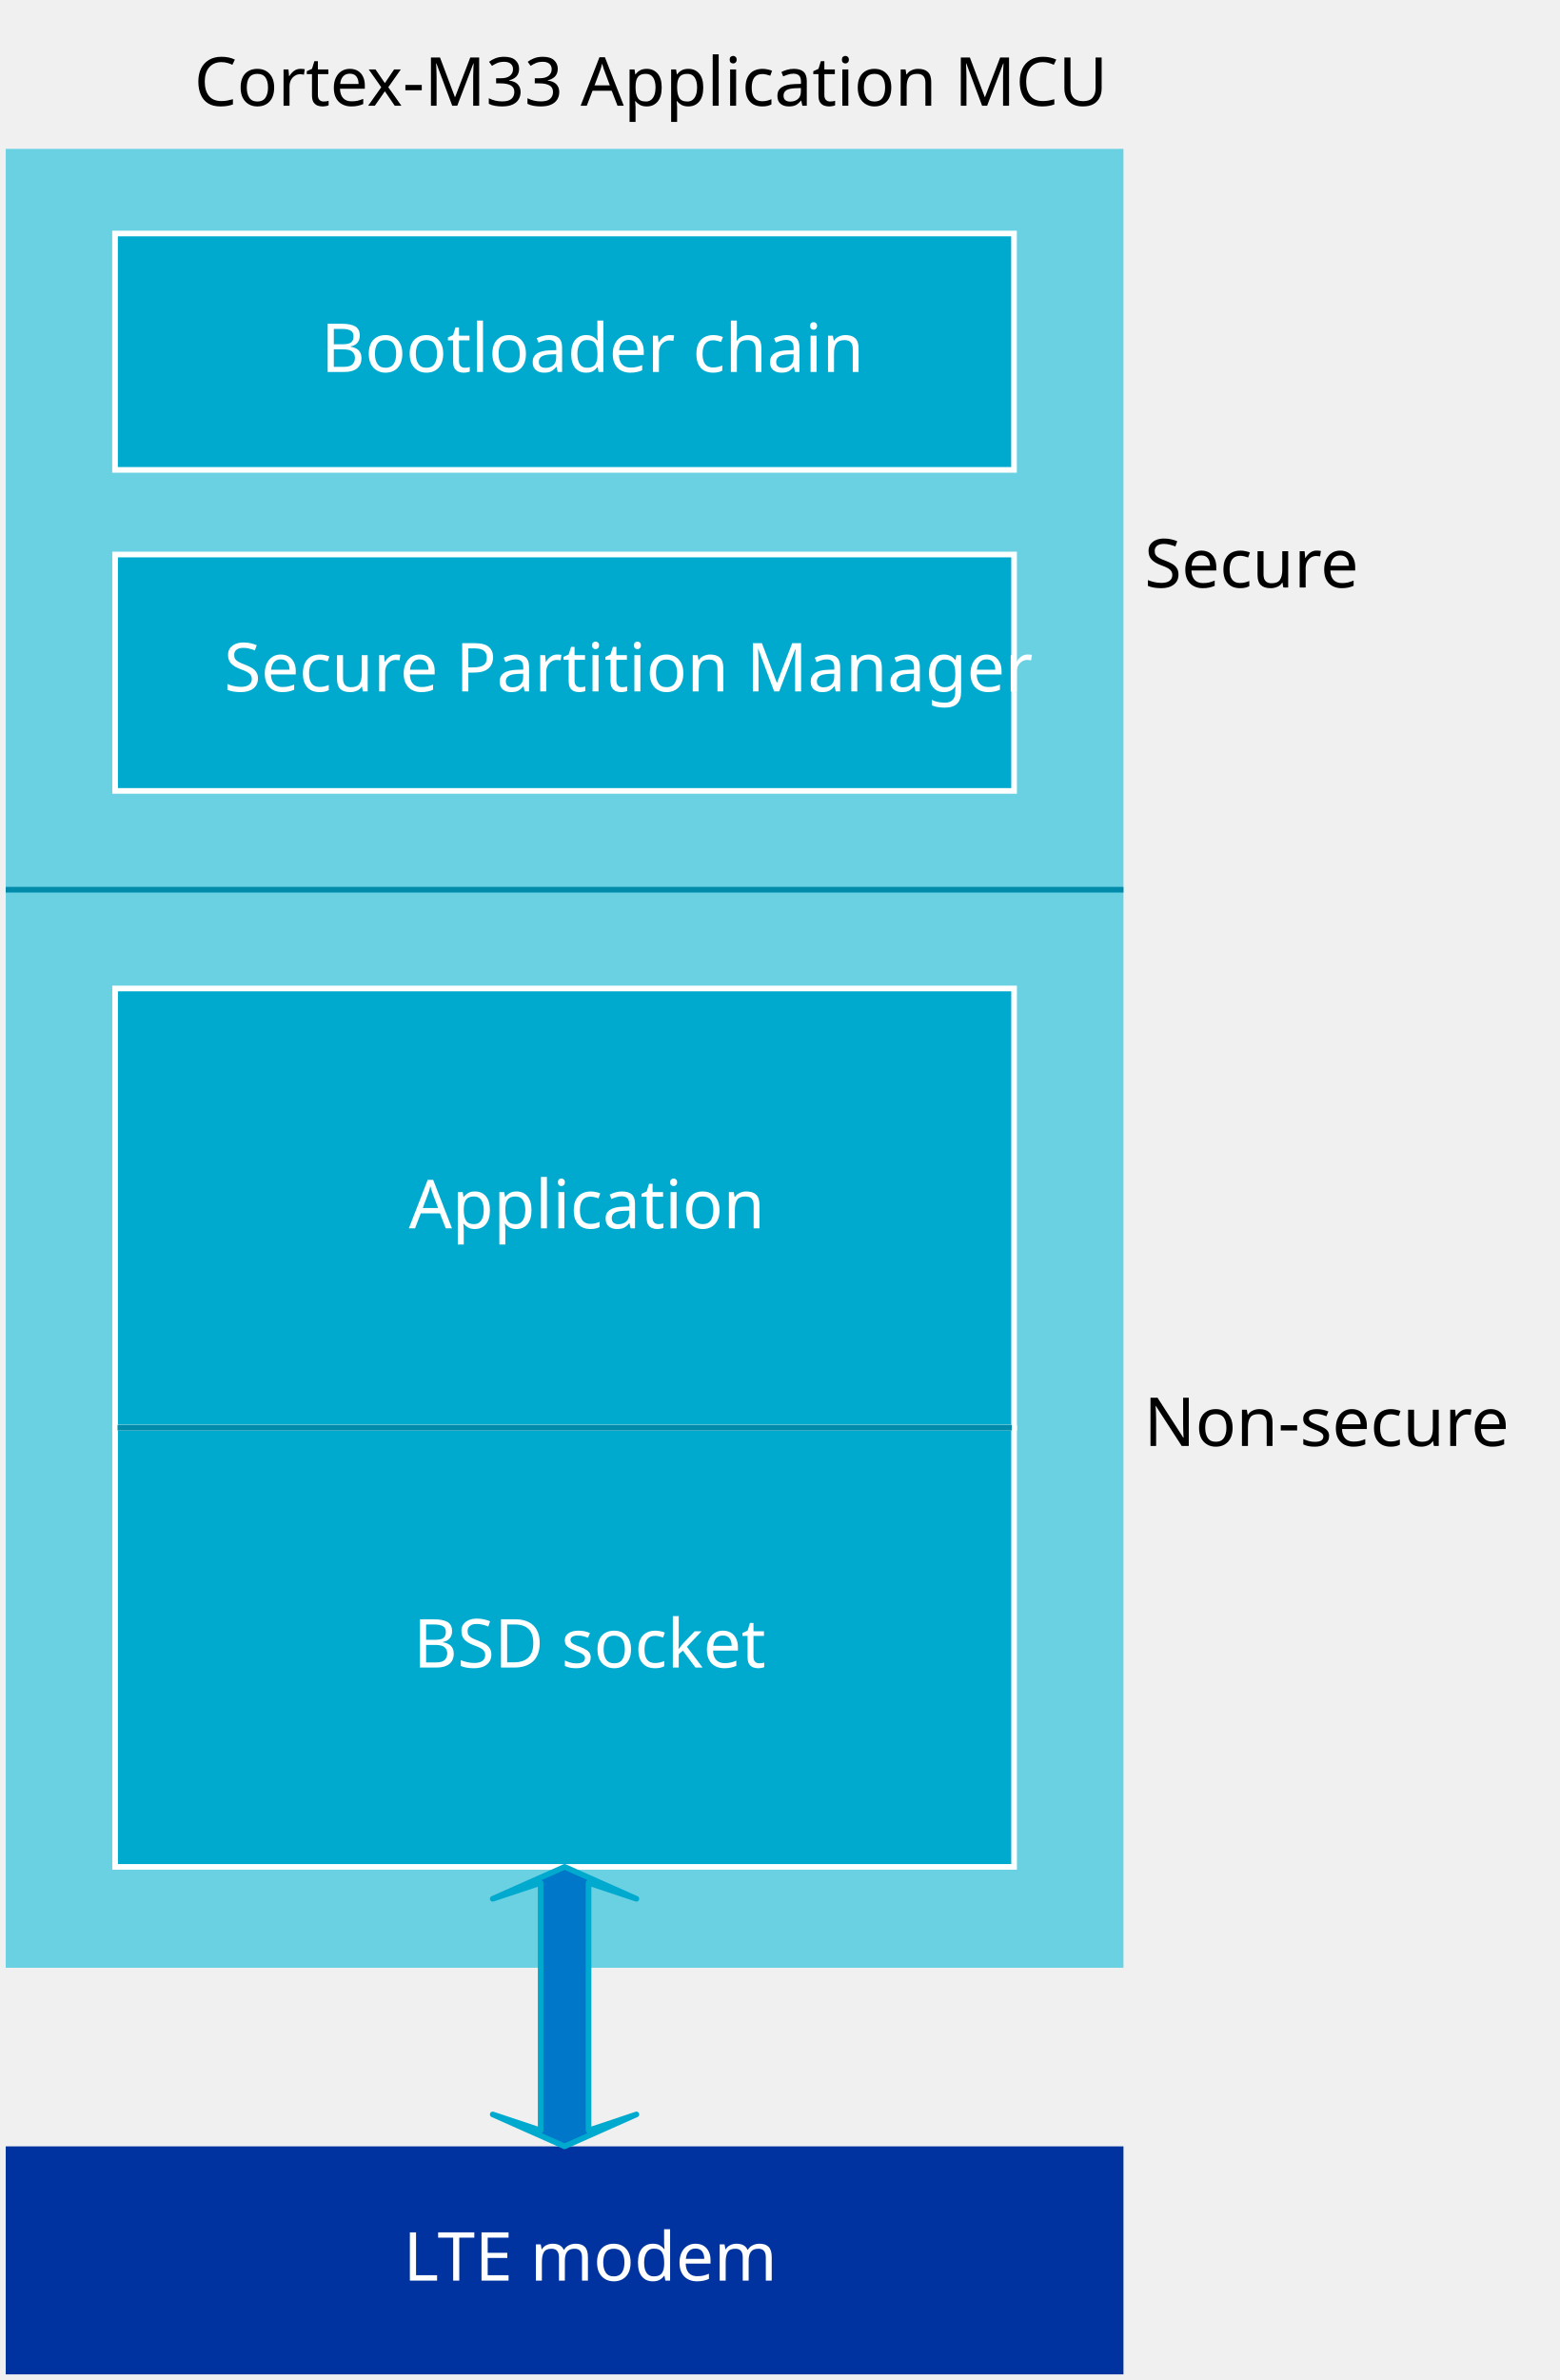
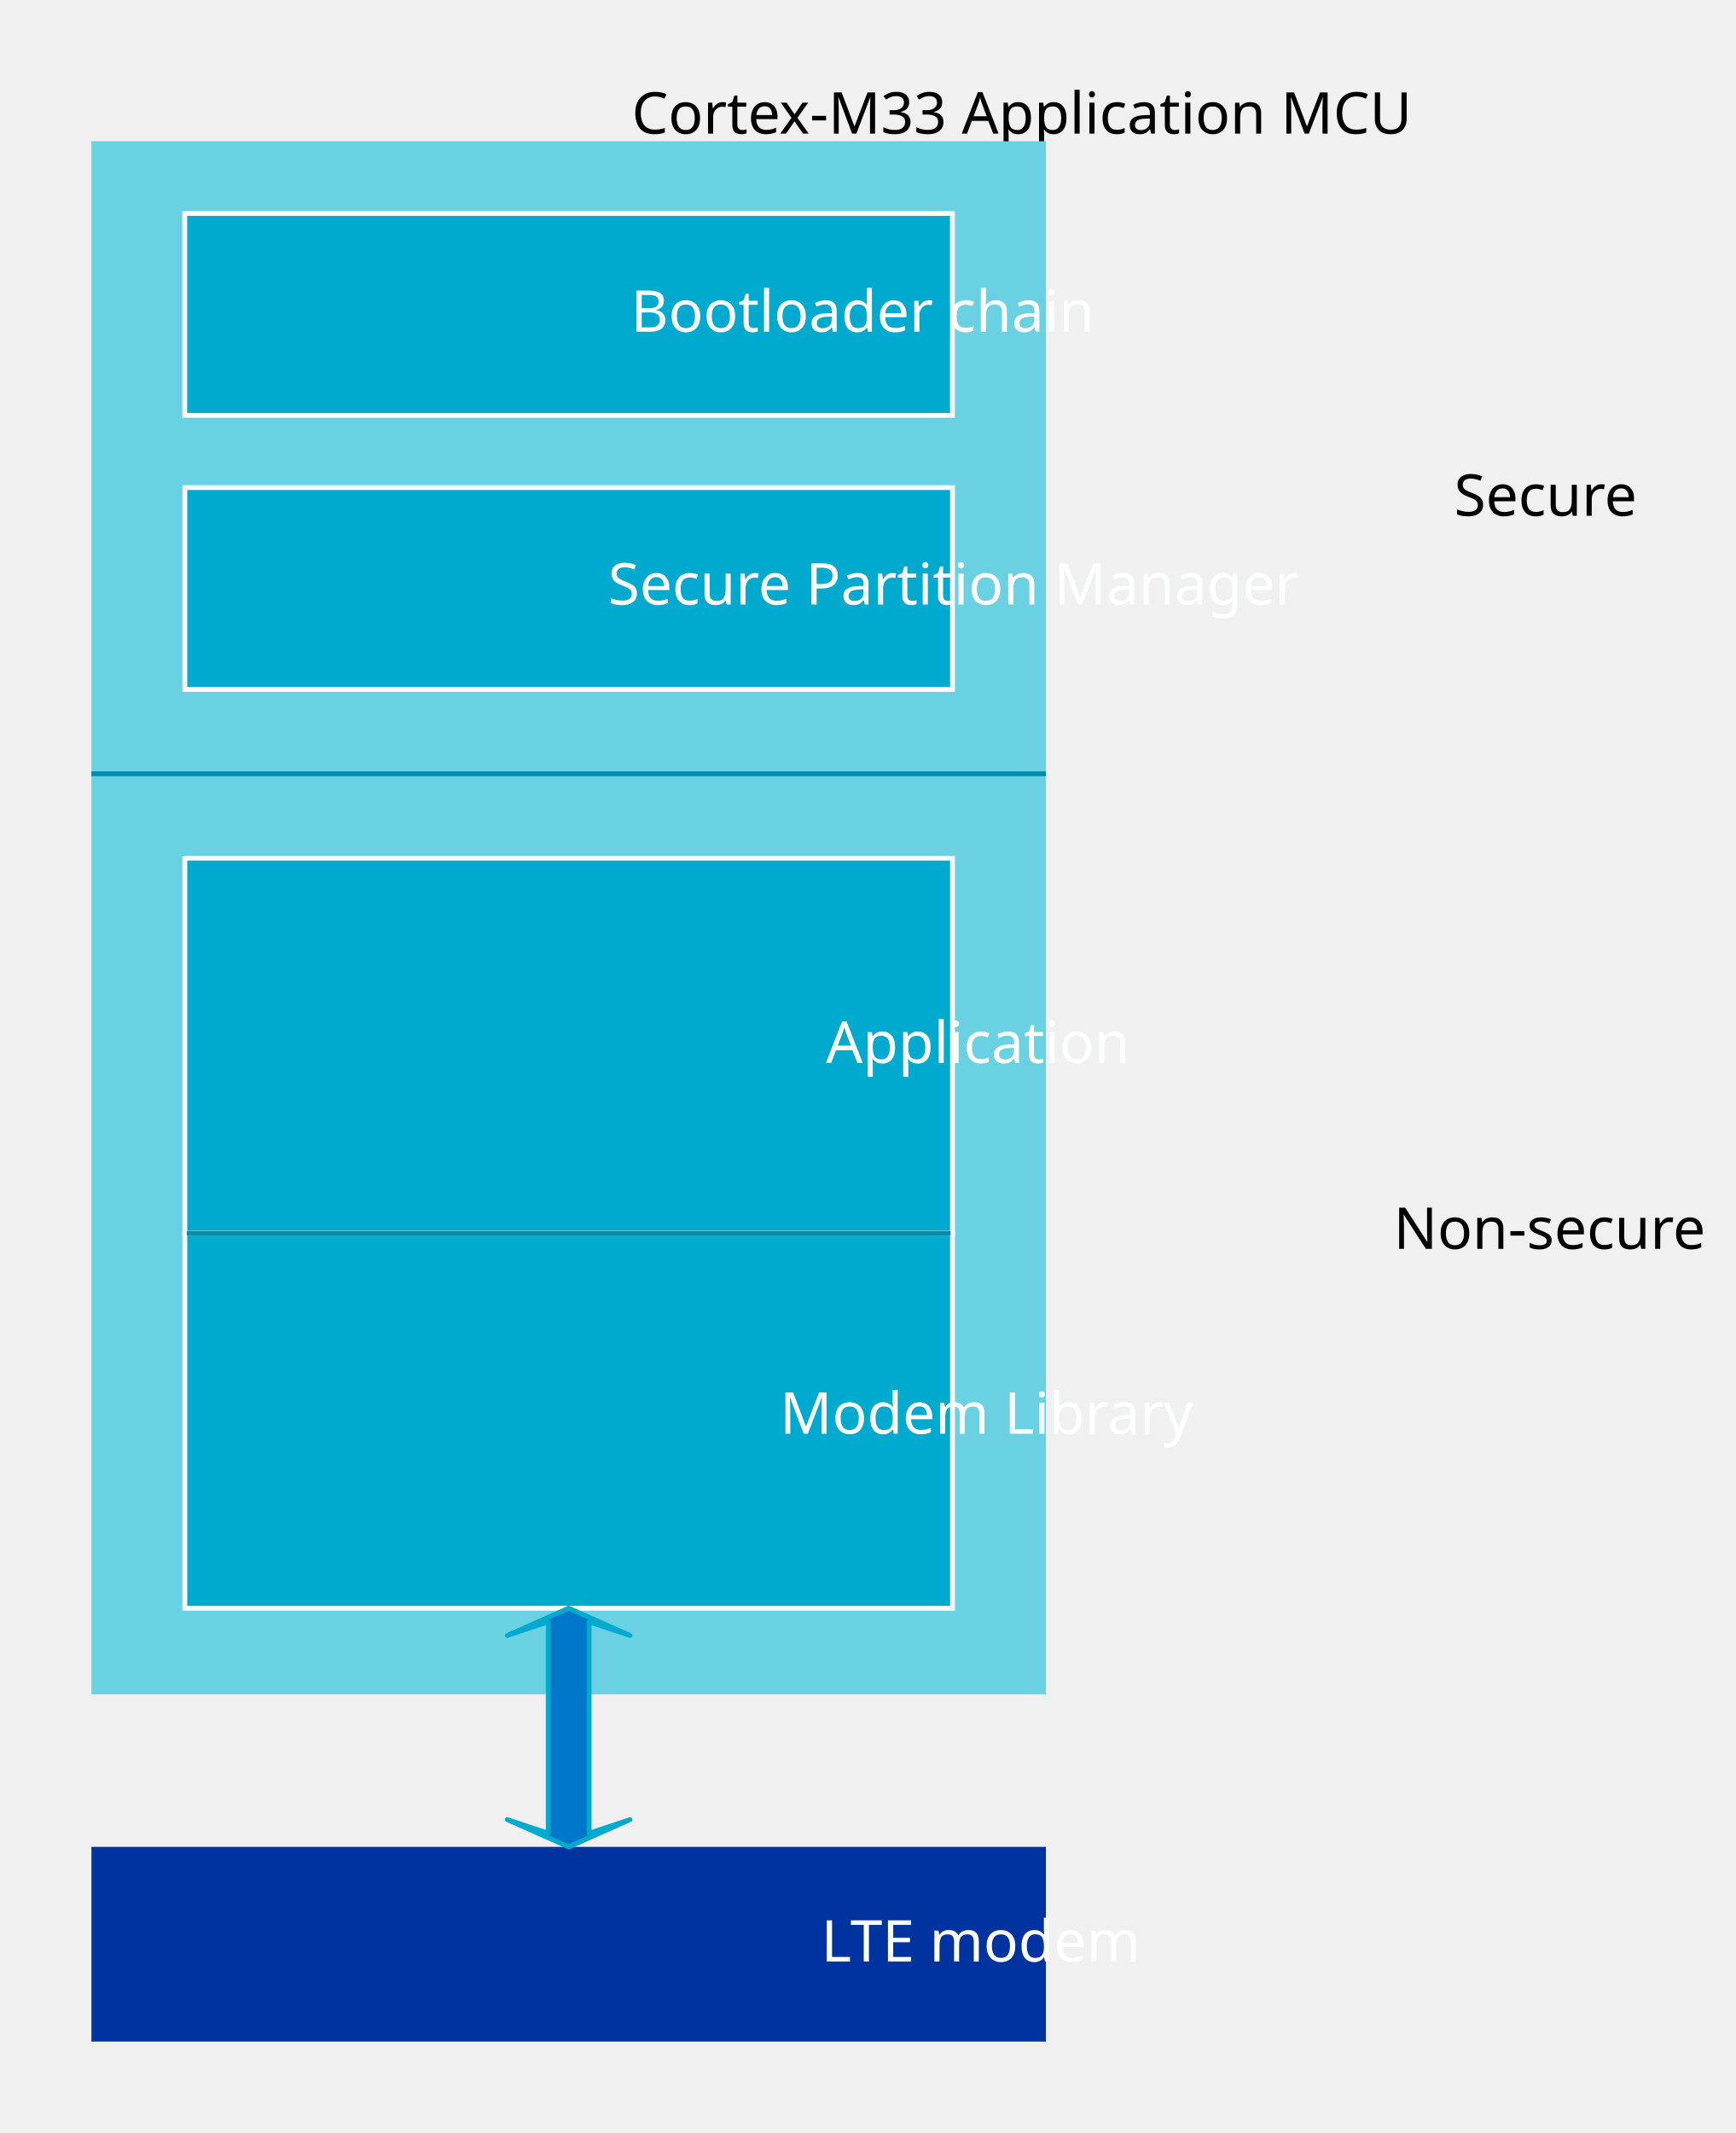
- <svg xmlns="http://www.w3.org/2000/svg" width="3.846in" height="5.867in" viewBox="0 0 276.885 422.423" xml:space="preserve" color-interpolation-filters="sRGB" class="st12">
+ <svg xmlns="http://www.w3.org/2000/svg" xmlns:ns1="http://schemas.microsoft.com/visio/2003/SVGExtensions/" width="5.012in" height="6.158in" viewBox="0 0 360.848 443.347" xml:space="preserve" color-interpolation-filters="sRGB" class="st12">
+   <ns1:documentProperties ns1:langID="1033" ns1:viewMarkup="false" />
  <style type="text/css">
	
		.st1 {fill:none;stroke:none;stroke-width:1}
		.st2 {fill:none;stroke:none;stroke-linecap:butt;stroke-width:0.75}
		.st3 {fill:#000000;font-family:Calibri;font-size:1em}
		.st4 {fill:#0033a0;stroke:none;stroke-width:1}
		.st5 {fill:#ffffff;font-family:Calibri;font-size:1em}
		.st6 {fill:#6ad1e3;stroke:none;stroke-width:1}
		.st7 {fill:none}
		.st8 {stroke:#008bab;stroke-linecap:butt;stroke-width:1}
		.st9 {fill:#00a9ce;stroke:#feffff;stroke-width:1}
		.st10 {fill:#feffff;font-family:Calibri;font-size:1em}
		.st11 {fill:#0077c8;stroke:#00a9ce;stroke-linecap:round;stroke-linejoin:round;stroke-width:1}
		.st12 {fill:none;fill-rule:evenodd;font-size:12px;overflow:visible;stroke-linecap:square;stroke-miterlimit:3}
	
	</style>
-   <g>
-     <g id="group27-1" transform="translate(199.644,-153.075)">
-       <g id="shape28-2">
-         <rect x="0" y="389.825" width="33.238" height="32.598" class="st1" />
+   <g ns1:mID="0" ns1:index="1" ns1:groupContext="foregroundPage">
+     <ns1:pageProperties ns1:drawingScale="1" ns1:pageScale="1" ns1:drawingUnits="19" ns1:shadowOffsetX="9" ns1:shadowOffsetY="-9" />
+     <g id="group27-1" transform="translate(217.644,-171.075)" ns1:mID="27" ns1:groupContext="group">
+       <ns1:userDefs />
+       <g id="shape28-2" ns1:mID="28" ns1:groupContext="shape">
+         <rect x="0" y="410.748" width="33.238" height="32.598" class="st1" />
      </g>
-       <g id="shape29-4" transform="translate(3.42862,-9.09837)">
-         <rect x="0" y="408.023" width="56.284" height="14.4" class="st2" />
-         <text x="0" y="418.82" class="st3">Non-secure</text>
+       <g id="shape29-4" ns1:mID="29" ns1:groupContext="shape" transform="translate(3.42862,-9.09837)">
+         <ns1:textBlock ns1:margins="rect(0,0,0,0)" />
+         <ns1:textRect cx="28.142" cy="436.146" width="56.29" height="14.4" />
+         <rect x="0" y="428.946" width="56.284" height="14.4" class="st2" />
+         <text x="0" y="439.75" class="st3" ns1:langID="1033">
+           <ns1:paragraph />
+           <ns1:tabList />Non-secure</text>
      </g>
    </g>
-     <g id="group40-7" transform="translate(1,-1)">
-       <g id="group3-8" transform="translate(28.2547,-392.077)">
-         <g id="shape4-9">
-           <rect x="0" y="394.077" width="86.09" height="28.346" class="st1" />
+     <g id="group40-7" transform="translate(19,-19)" ns1:mID="40" ns1:groupContext="group">
+       <g id="group3-8" transform="translate(26,-386)" ns1:mID="3" ns1:groupContext="group">
+         <ns1:userDefs />
+         <g id="shape4-9" ns1:mID="4" ns1:groupContext="shape">
+           <rect x="0" y="415" width="86.09" height="28.346" class="st1" />
        </g>
-         <g id="shape5-11" transform="translate(5.2079,-6.97847)">
-           <rect x="0" y="408.023" width="143.292" height="14.4" class="st2" />
-           <text x="0" y="418.82" class="st3">Cortex-M33 Application MCU</text>
+         <g id="shape5-11" ns1:mID="5" ns1:groupContext="shape" transform="translate(5.2079,-6.97847)">
+           <ns1:textBlock ns1:margins="rect(0,0,0,0)" />
+           <ns1:textRect cx="71.646" cy="436.146" width="143.3" height="14.4" />
+           <rect x="0" y="428.946" width="143.292" height="14.4" class="st2" />
+           <text x="-0" y="439.75" class="st3" ns1:langID="1033">
+             <ns1:paragraph />
+             <ns1:tabList />Cortex-M33 Application MCU</text>
        </g>
      </g>
-       <g id="group6-14" transform="translate(0.005,0)">
-         <g id="shape7-15">
-           <rect x="0" y="381.956" width="198.425" height="40.467" class="st4" />
+       <g id="group6-14" transform="translate(0.005,0)" ns1:mID="6" ns1:groupContext="group">
+         <ns1:userDefs />
+         <g id="shape7-15" ns1:mID="7" ns1:groupContext="shape">
+           <rect x="0" y="402.879" width="198.425" height="40.467" class="st4" />
        </g>
-         <g id="shape8-17" transform="translate(70.59,-13.038)">
-           <rect x="0" y="408.023" width="108.001" height="14.4" class="st2" />
-           <text x="0" y="418.82" class="st5">LTE modem</text>
+         <g id="shape8-17" ns1:mID="8" ns1:groupContext="shape" transform="translate(70.59,-13.038)">
+           <ns1:textBlock ns1:margins="rect(0,0,0,0)" />
+           <ns1:textRect cx="54.001" cy="436.146" width="108.01" height="14.4" />
+           <rect x="0" y="428.946" width="108.001" height="14.4" class="st2" />
+           <text x="-0" y="439.75" class="st5" ns1:langID="1033">
+             <ns1:paragraph />
+             <ns1:tabList />LTE modem</text>
        </g>
      </g>
-       <g id="shape11-20" transform="translate(0.005,-72.1703)">
-         <rect x="0" y="231.084" width="198.425" height="191.339" class="st6" />
+       <g id="shape11-20" ns1:mID="11" ns1:groupContext="shape" transform="translate(0.005,-72.1703)">
+         <rect x="0" y="252.007" width="198.425" height="191.339" class="st6" />
      </g>
-       <g id="group12-22" transform="translate(0.005,-263.51)">
-         <g id="shape13-23">
-           <rect x="0" y="290.933" width="198.425" height="131.49" class="st6" />
+       <g id="group12-22" transform="translate(0.005,-263.51)" ns1:mID="12" ns1:groupContext="group">
+         <ns1:userDefs />
+         <g id="shape13-23" ns1:mID="13" ns1:groupContext="shape">
+           <rect x="0" y="311.856" width="198.425" height="131.49" class="st6" />
        </g>
      </g>
-       <g id="group15-25" transform="translate(198.43,581.335) rotate(180)">
-         <g id="shape16-26">
-           <path d="M0 422.42 L198.43 422.42 L0 422.42 Z" class="st7" />
-           <path d="M0 422.42 L198.43 422.42" class="st8" />
+       <g id="group15-25" transform="translate(198.43,623.182) rotate(180)" ns1:mID="15" ns1:groupContext="group">
+         <g id="shape16-26" ns1:mID="16" ns1:groupContext="shape">
+           <path d="M0 443.35 L198.43 443.35 L0 443.35 Z" class="st7" />
+           <path d="M0 443.35 L198.43 443.35" class="st8" />
        </g>
      </g>
-       <g id="group17-29" transform="translate(19.4223,-168.026)">
-         <g id="shape18-30">
-           <rect x="0" y="344.47" width="159.591" height="77.953" class="st9" />
+       <g id="group17-29" transform="translate(19.4223,-168.026)" ns1:mID="17" ns1:groupContext="group">
+         <ns1:userDefs />
+         <g id="shape18-30" ns1:mID="18" ns1:groupContext="shape">
+           <rect x="0" y="365.394" width="159.591" height="77.953" class="st9" />
        </g>
-         <g id="shape19-32" transform="translate(52.15,-31.7778)">
-           <rect x="0" y="408.023" width="132.001" height="14.4" class="st2" />
-           <text x="0" y="418.82" class="st10">Application</text>
+         <g id="shape19-32" ns1:mID="19" ns1:groupContext="shape" transform="translate(52.15,-31.7778)">
+           <ns1:textBlock ns1:margins="rect(0,0,0,0)" />
+           <ns1:textRect cx="66.001" cy="436.146" width="132.01" height="14.4" />
+           <rect x="0" y="428.946" width="132.001" height="14.4" class="st2" />
+           <text x="0" y="439.75" class="st10" ns1:langID="1033">
+             <ns1:paragraph />
+             <ns1:tabList />Application</text>
        </g>
      </g>
-       <g id="group20-35" transform="translate(19.4223,-90.0735)">
-         <g id="shape21-36">
-           <rect x="0" y="344.47" width="159.591" height="77.953" class="st9" />
+       <g id="group20-35" transform="translate(19.4223,-90.0735)" ns1:mID="20" ns1:groupContext="group">
+         <ns1:userDefs />
+         <g id="shape21-36" ns1:mID="21" ns1:groupContext="shape">
+           <rect x="0" y="365.394" width="159.591" height="77.953" class="st9" />
        </g>
-         <g id="shape22-38" transform="translate(52.96,-31.7778)">
-           <rect x="0" y="408.023" width="120.001" height="14.4" class="st2" />
-           <text x="-0" y="418.82" class="st10">BSD socket</text>
+         <g id="shape22-38" ns1:mID="22" ns1:groupContext="shape" transform="translate(42.5777,-32.6765)">
+           <ns1:textBlock ns1:margins="rect(0,0,0,0)" />
+           <ns1:textRect cx="41.25" cy="436.146" width="82.51" height="14.4" />
+           <rect x="0" y="428.946" width="82.501" height="14.4" class="st2" />
+           <text x="0" y="439.75" class="st10" ns1:langID="1044">
+             <ns1:paragraph />
+             <ns1:tabList />Modem Library</text>
        </g>
      </g>
-       <g id="group23-41" transform="translate(19.8546,-168.024)">
-         <g id="shape24-42">
-           <path d="M0 422.42 L158.74 422.42 L0 422.42 Z" class="st7" />
-           <path d="M0 422.42 L158.74 422.42" class="st8" />
+       <g id="group23-41" transform="translate(19.8546,-168.024)" ns1:mID="23" ns1:groupContext="group">
+         <g id="shape24-42" ns1:mID="24" ns1:groupContext="shape">
+           <path d="M0 443.35 L158.74 443.35 L0 443.35 Z" class="st7" />
+           <path d="M0 443.35 L158.74 443.35" class="st8" />
        </g>
      </g>
-       <g id="group25-45" transform="translate(-310.453,381.956) rotate(-90)">
-         <g id="shape26-46">
-           <path d="M0 409.67 L5.67 396.91 L2.83 405.42 L46.77 405.42 L43.94 396.91 L49.61 409.67 L43.94 422.42 L46.77 413.92          L2.83 413.92 L5.67 422.42 L0 409.67 Z" class="st11" />
+       <g id="group25-45" transform="translate(-331.376,402.879) rotate(-90)" ns1:mID="25" ns1:groupContext="group">
+         <g id="shape26-46" ns1:mID="26" ns1:groupContext="shape">
+           <path d="M0 430.6 L5.67 417.84 L2.83 426.35 L46.77 426.35 L43.94 417.84 L49.61 430.6 L43.94 443.35 L46.77 434.85          L2.83 434.85 L5.67 443.35 L0 430.6 Z" class="st11" />
        </g>
      </g>
-       <g id="group30-48" transform="translate(197.455,-304.451)">
-         <g id="shape31-49">
-           <rect x="0" y="389.825" width="32.016" height="32.598" class="st1" />
+       <g id="group30-48" transform="translate(197.455,-304.451)" ns1:mID="30" ns1:groupContext="group">
+         <ns1:userDefs />
+         <g id="shape31-49" ns1:mID="31" ns1:groupContext="shape">
+           <rect x="0" y="410.748" width="32.016" height="32.598" class="st1" />
        </g>
-         <g id="shape32-51" transform="translate(4.70949,-9.09837)">
-           <rect x="0" y="408.023" width="49.286" height="14.4" class="st2" />
-           <text x="0" y="418.82" class="st3">Secure</text>
+         <g id="shape32-51" ns1:mID="32" ns1:groupContext="shape" transform="translate(4.70949,-9.09837)">
+           <ns1:textBlock ns1:margins="rect(0,0,0,0)" />
+           <ns1:textRect cx="24.643" cy="436.146" width="49.29" height="14.4" />
+           <rect x="0" y="428.946" width="49.286" height="14.4" class="st2" />
+           <text x="0" y="439.75" class="st3" ns1:langID="1033">
+             <ns1:paragraph />
+             <ns1:tabList />Secure</text>
        </g>
      </g>
-       <g id="shape34-54" transform="translate(19.4223,-281.047)">
-         <rect x="0" y="380.47" width="159.591" height="41.953" class="st9" />
+       <g id="shape34-54" ns1:mID="34" ns1:groupContext="shape" transform="translate(19.4223,-281.047)">
+         <rect x="0" y="401.394" width="159.591" height="41.953" class="st9" />
      </g>
-       <g id="shape35-56" transform="translate(38.7493,-295.1)">
-         <rect x="0" y="408.023" width="132.001" height="14.4" class="st2" />
-         <text x="0" y="418.82" class="st10">Secure Partition Manager</text>
+       <g id="shape35-56" ns1:mID="35" ns1:groupContext="shape" transform="translate(38.7493,-295.1)">
+         <ns1:textBlock ns1:margins="rect(0,0,0,0)" />
+         <ns1:textRect cx="66.001" cy="436.146" width="132.01" height="14.4" />
+         <rect x="0" y="428.946" width="132.001" height="14.4" class="st2" />
+         <text x="0" y="439.75" class="st10" ns1:langID="1044">
+           <ns1:paragraph />
+           <ns1:tabList />Secure Partition Manager</text>
      </g>
    </g>
-     <g id="shape42-59" transform="translate(20.4089,-339.024)">
-       <rect x="0" y="380.47" width="159.591" height="41.953" class="st9" />
+     <g id="shape42-59" ns1:mID="42" ns1:groupContext="shape" transform="translate(38.4089,-357.024)">
+       <rect x="0" y="401.394" width="159.591" height="41.953" class="st9" />
    </g>
-     <g id="shape43-61" transform="translate(56.9986,-352.8)">
-       <rect x="0" y="408.023" width="132.001" height="14.4" class="st2" />
-       <text x="0" y="418.82" class="st10">Bootloader chain</text>
+     <g id="shape43-61" ns1:mID="43" ns1:groupContext="shape" transform="translate(74.9986,-370.8)">
+       <ns1:textBlock ns1:margins="rect(0,0,0,0)" />
+       <ns1:textRect cx="66.001" cy="436.146" width="132.01" height="14.4" />
+       <rect x="0" y="428.946" width="132.001" height="14.4" class="st2" />
+       <text x="0" y="439.75" class="st10" ns1:langID="1044">
+         <ns1:paragraph />
+         <ns1:tabList />Bootloader chain</text>
    </g>
  </g>
</svg>
